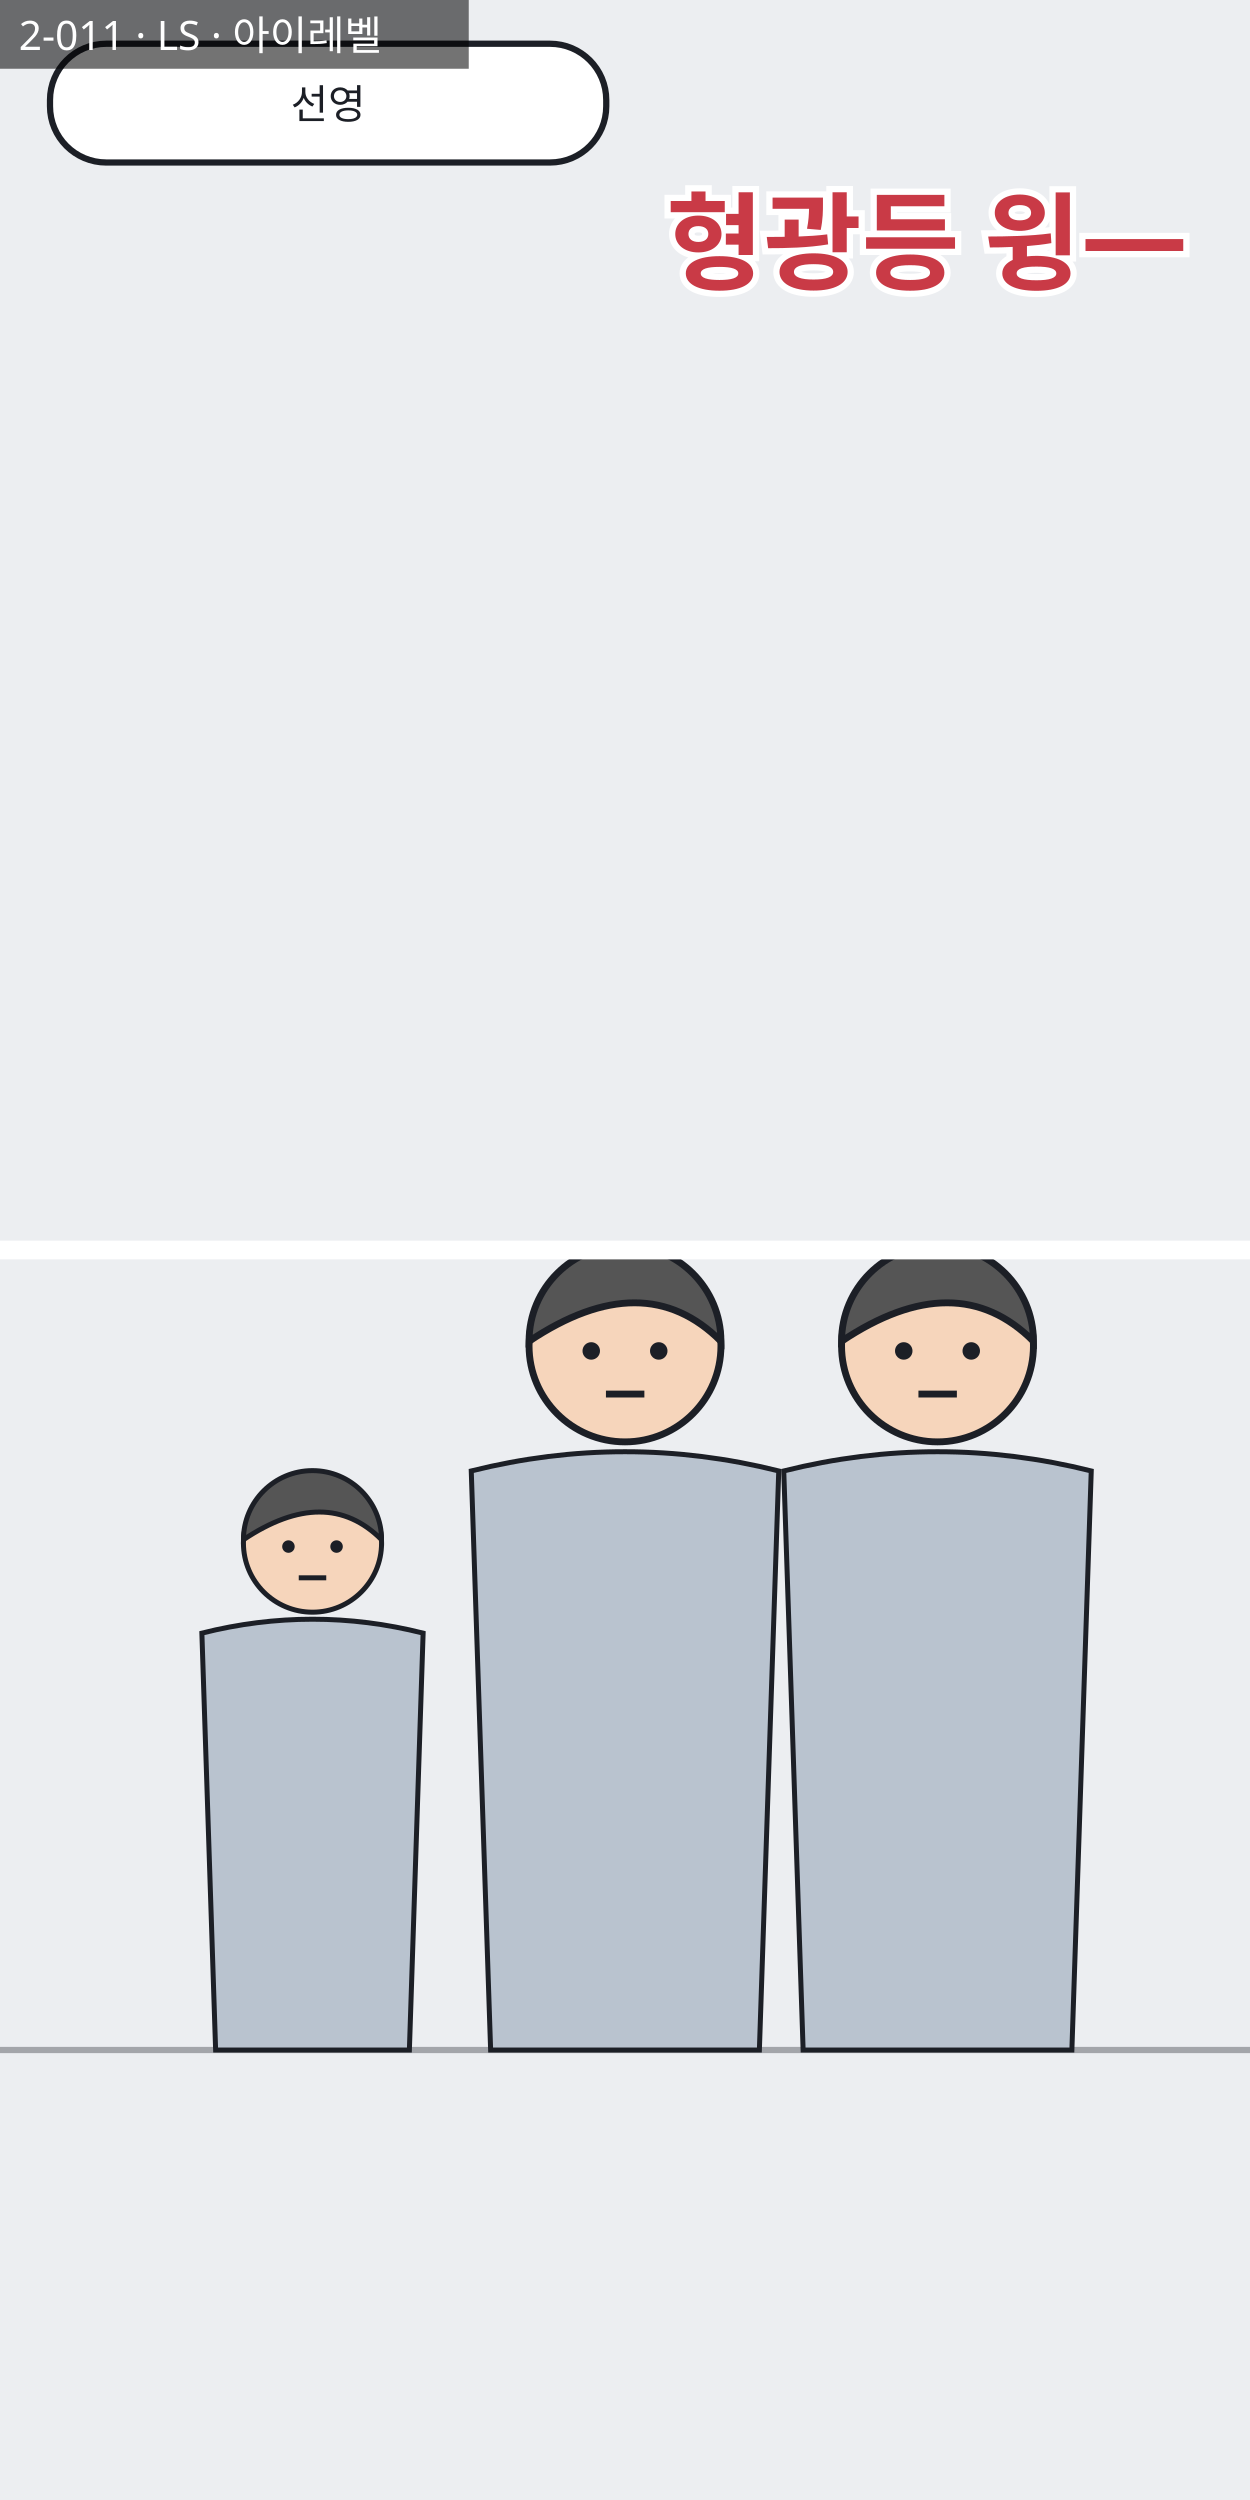
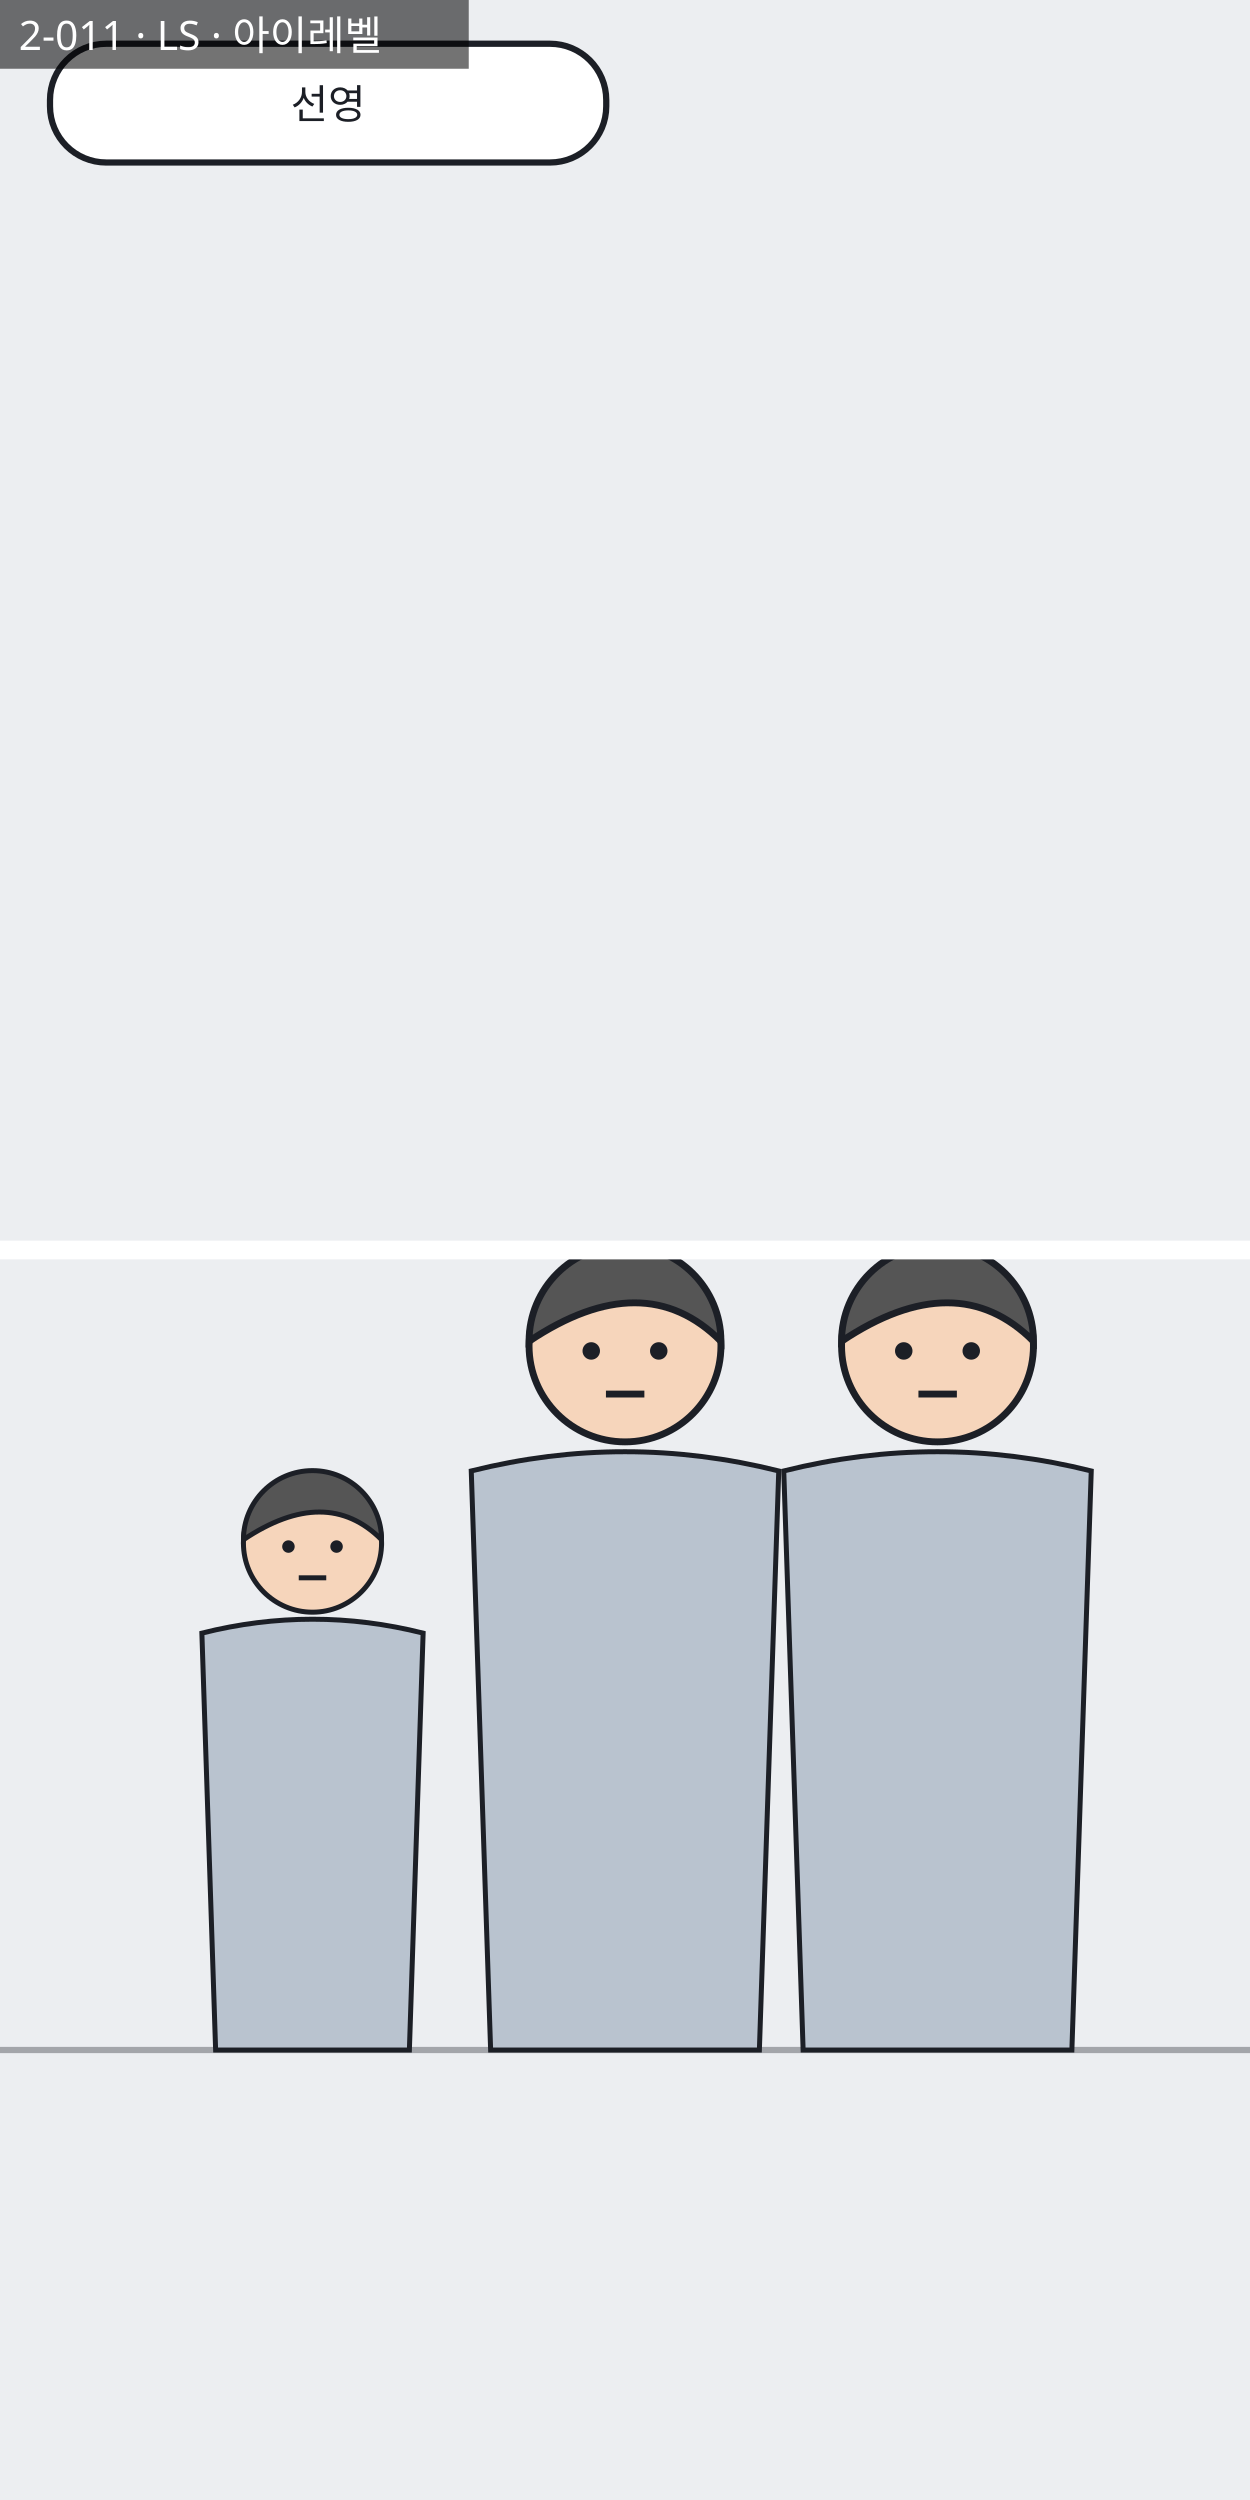
<svg xmlns="http://www.w3.org/2000/svg" viewBox="0 0 400 800" width="400" height="800" role="img" aria-label="2-011 가로 2분할.">
  <rect width="400" height="800" fill="#ECEEF1" />
  <path d="M0 656 H400" stroke="#1C1F26" stroke-opacity=".35" stroke-width="2" />
  <path d="M69.0 656.0 L64.6 522.6 Q100.0 513.7 135.4 522.6 L131.0 656.0Z" fill="#B9C3CF" stroke="#1C1F26" stroke-width="1.6" />
  <circle cx="100.0" cy="493.8" r="22.1" fill="#F6D5BB" stroke="#1C1F26" stroke-width="1.6" />
  <path d="M77.9 492.7 A22.1 22.1 0 0 1 122.1 492.7 Q104.4 475.0 77.9 492.7Z" fill="#555" stroke="#1C1F26" stroke-width="1.6" />
  <circle cx="92.3" cy="494.9" r="2.0" fill="#1C1F26" />
  <circle cx="107.7" cy="494.9" r="2.0" fill="#1C1F26" />
  <path d="M95.6 504.9 h8.8" stroke="#1C1F26" stroke-width="1.6" />
  <path d="M257.0 656.0 L250.8 470.7 Q300.0 458.4 349.2 470.7 L343.0 656.0Z" fill="#B9C3CF" stroke="#1C1F26" stroke-width="1.6" />
  <circle cx="300.0" cy="430.7" r="30.7" fill="#F6D5BB" stroke="#1C1F26" stroke-width="2.2" />
  <path d="M269.3 429.2 A30.7 30.7 0 0 1 330.7 429.2 Q306.1 404.6 269.3 429.2Z" fill="#555" stroke="#1C1F26" stroke-width="2.2" />
  <circle cx="289.2" cy="432.3" r="2.8" fill="#1C1F26" />
  <circle cx="310.8" cy="432.3" r="2.8" fill="#1C1F26" />
  <path d="M293.9 446.1 h12.3" stroke="#1C1F26" stroke-width="2.2" />
  <path d="M157.0 656.0 L150.8 470.7 Q200.0 458.4 249.2 470.7 L243.0 656.0Z" fill="#B9C3CF" stroke="#1C1F26" stroke-width="1.6" />
  <circle cx="200.0" cy="430.7" r="30.7" fill="#F6D5BB" stroke="#1C1F26" stroke-width="2.2" />
  <path d="M169.3 429.2 A30.7 30.7 0 0 1 230.7 429.2 Q206.1 404.6 169.3 429.2Z" fill="#555" stroke="#1C1F26" stroke-width="2.2" />
  <circle cx="189.2" cy="432.3" r="2.8" fill="#1C1F26" />
  <circle cx="210.8" cy="432.3" r="2.8" fill="#1C1F26" />
  <path d="M193.9 446.1 h12.3" stroke="#1C1F26" stroke-width="2.2" />
  <path d="M0 400 H400" stroke="#fff" stroke-width="6" />
  <rect x="16" y="14" width="178" height="38" rx="18" fill="#fff" stroke="#1C1F26" stroke-width="2" />
  <text x="105" y="38" font-size="13" fill="#1C1F26" text-anchor="middle" font-family="sans-serif">선영</text>
-   <text x="380" y="90" font-size="34" fill="#C93A46" stroke="#fff" stroke-width="4" paint-order="stroke" text-anchor="end" font-family="sans-serif" font-weight="900">형광등 윙―</text>
+   <text x="380" y="90" font-size="34" fill="#C93A46" stroke="#fff" stroke-width="4" paint-order="stroke" text-anchor="end" font-family="sans-serif" font-weight="900" />
  <rect x="0" y="0" width="150" height="22" fill="#000" fill-opacity=".55" />
  <text x="6" y="16" font-size="13" fill="#fff" font-family="sans-serif">2-011 · LS · 아이레벨</text>
</svg>
